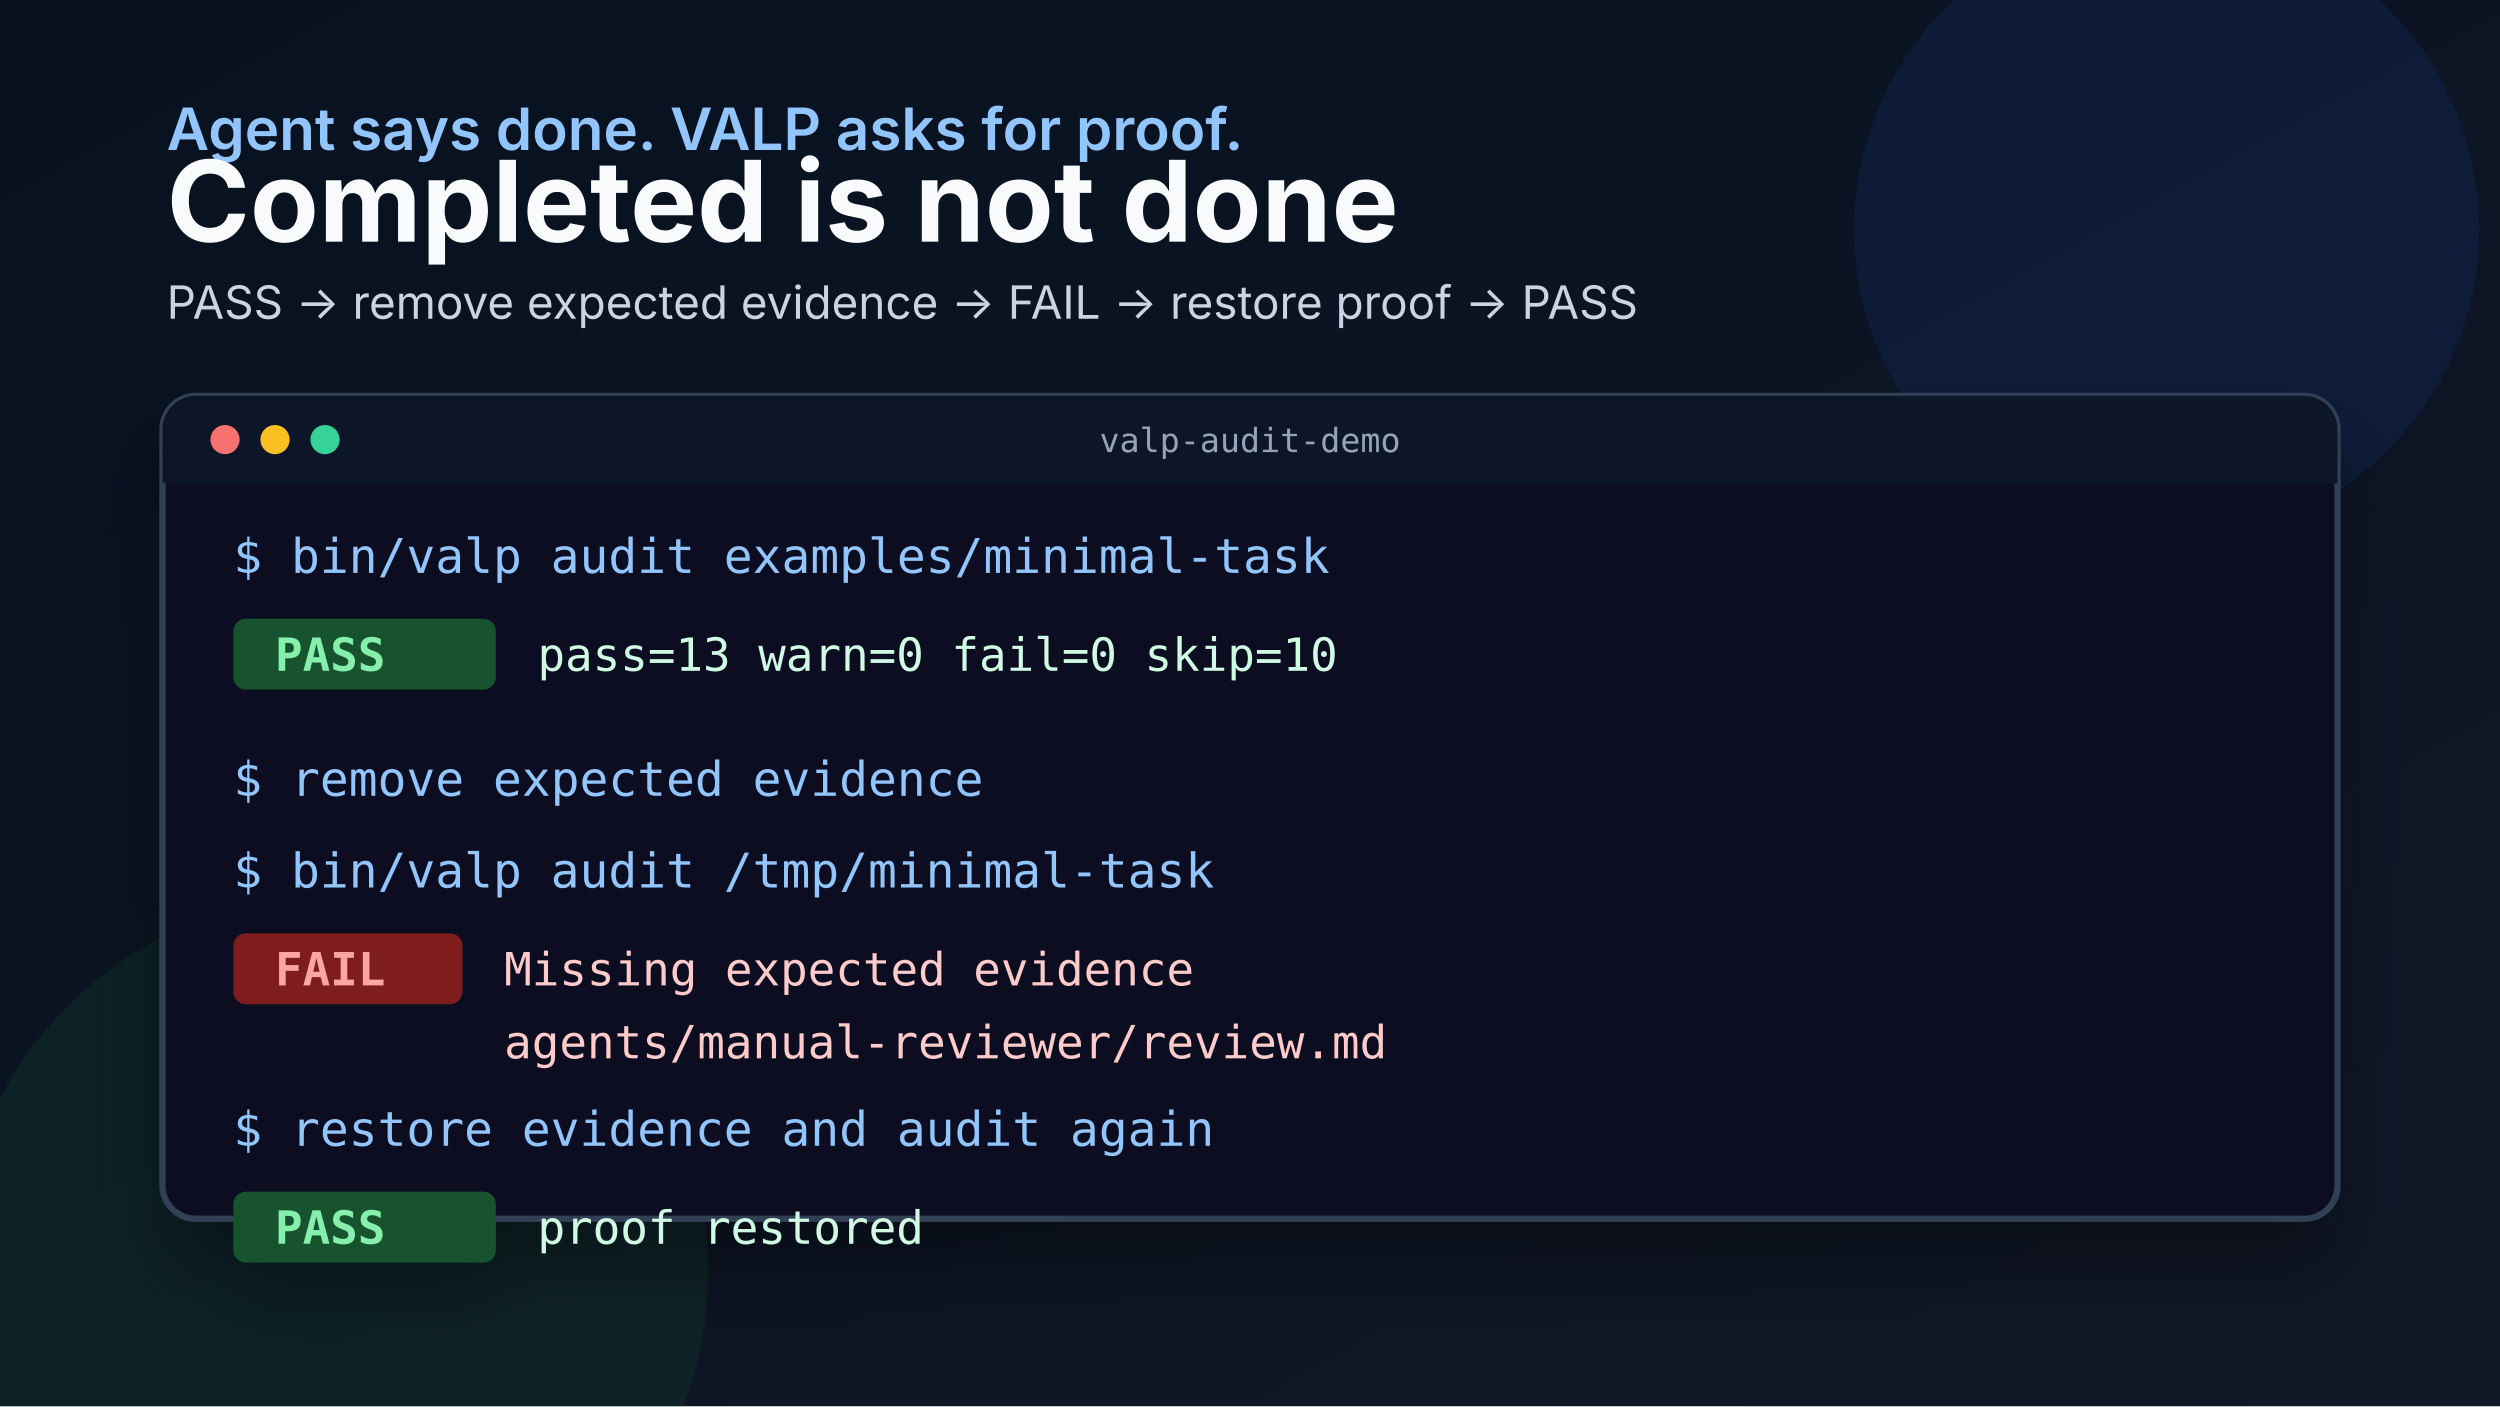
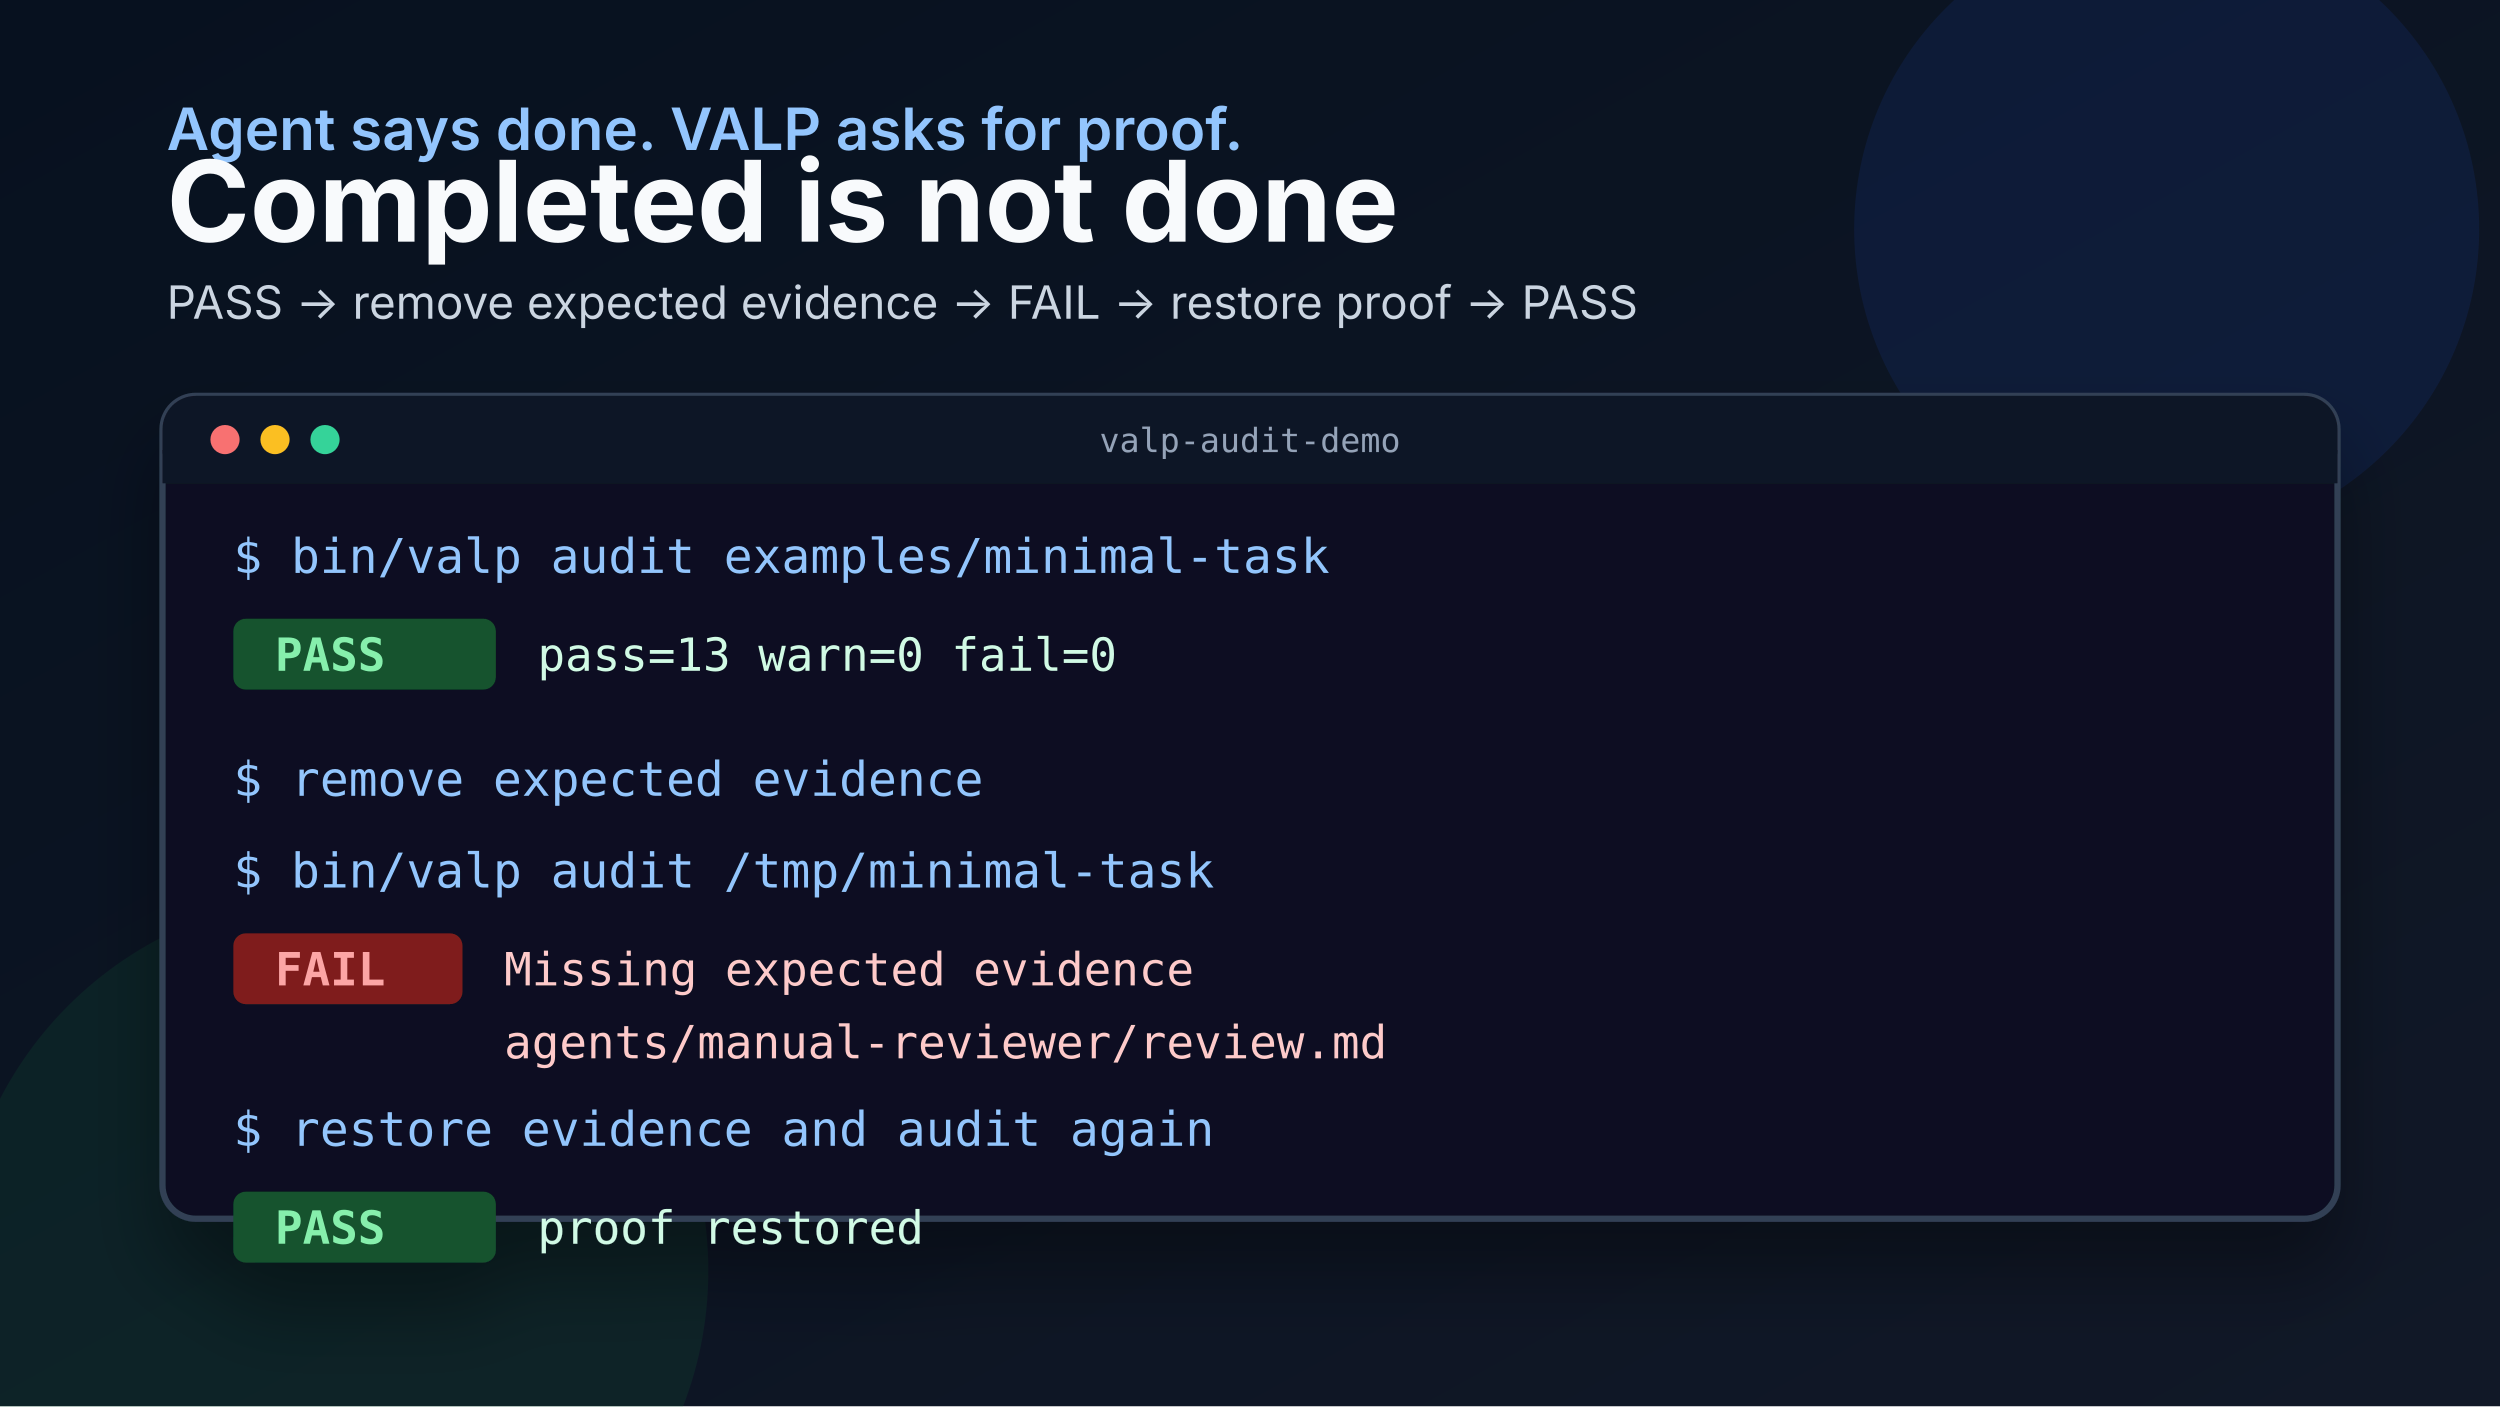
<svg xmlns="http://www.w3.org/2000/svg" width="1200" height="675" viewBox="0 0 1200 675" role="img" aria-labelledby="title desc">
  <defs>
    <linearGradient id="bg" x1="0" y1="0" x2="1" y2="1">
      <stop offset="0%" stop-color="#07111f" />
      <stop offset="100%" stop-color="#111827" />
    </linearGradient>
    <filter id="shadow" x="-20%" y="-20%" width="140%" height="140%">
      <feDropShadow dx="0" dy="24" stdDeviation="18" flood-color="#000000" flood-opacity="0.35" />
    </filter>
  </defs>
  <rect width="1200" height="675" fill="url(#bg)" />
  <circle cx="1040" cy="110" r="150" fill="#1d4ed8" opacity="0.12" />
  <circle cx="160" cy="610" r="180" fill="#16a34a" opacity="0.10" />
  <text x="80" y="72" font-family="Inter, -apple-system, BlinkMacSystemFont, Segoe UI, sans-serif" font-size="28" fill="#93c5fd" font-weight="600">
    Agent says done. VALP asks for proof.
  </text>
  <text x="80" y="116" font-family="Inter, -apple-system, BlinkMacSystemFont, Segoe UI, sans-serif" font-size="54" fill="#f8fafc" font-weight="700">
    Completed is not done
  </text>
  <text x="80" y="153" font-family="Inter, -apple-system, BlinkMacSystemFont, Segoe UI, sans-serif" font-size="22" fill="#cbd5e1">
    PASS -&gt; remove expected evidence -&gt; FAIL -&gt; restore proof -&gt; PASS
  </text>
  <g filter="url(#shadow)">
    <rect x="78" y="190" width="1044" height="395" rx="16" fill="#0b1020" stroke="#334155" stroke-width="3" />
    <rect x="78" y="190" width="1044" height="42" rx="16" fill="#111827" />
    <rect x="78" y="216" width="1044" height="16" fill="#111827" />
    <circle cx="108" cy="211" r="7" fill="#f87171" />
    <circle cx="132" cy="211" r="7" fill="#fbbf24" />
    <circle cx="156" cy="211" r="7" fill="#34d399" />
    <text x="600" y="217" text-anchor="middle" font-family="Menlo, SFMono-Regular, Consolas, monospace" font-size="16" fill="#94a3b8">
      valp-audit-demo
    </text>
    <text x="112" y="275" font-family="Menlo, SFMono-Regular, Consolas, monospace" font-size="23" fill="#93c5fd">
      $ bin/valp audit examples/minimal-task
    </text>
    <rect x="112" y="297" width="126" height="34" rx="6" fill="#14532d" />
    <text x="132" y="322" font-family="Menlo, SFMono-Regular, Consolas, monospace" font-size="22" fill="#86efac" font-weight="700">
      PASS
    </text>
    <text x="258" y="322" font-family="Menlo, SFMono-Regular, Consolas, monospace" font-size="22" fill="#d1fae5">
-       pass=13 warn=0 fail=0 skip=10
+       pass=13 warn=0 fail=0
    </text>
    <text x="112" y="382" font-family="Menlo, SFMono-Regular, Consolas, monospace" font-size="23" fill="#93c5fd">
      $ remove expected evidence
    </text>
    <text x="112" y="426" font-family="Menlo, SFMono-Regular, Consolas, monospace" font-size="23" fill="#93c5fd">
      $ bin/valp audit /tmp/minimal-task
    </text>
    <rect x="112" y="448" width="110" height="34" rx="6" fill="#7f1d1d" />
    <text x="132" y="473" font-family="Menlo, SFMono-Regular, Consolas, monospace" font-size="22" fill="#fca5a5" font-weight="700">
      FAIL
    </text>
    <text x="242" y="473" font-family="Menlo, SFMono-Regular, Consolas, monospace" font-size="22" fill="#fecaca">
      Missing expected evidence
    </text>
    <text x="242" y="508" font-family="Menlo, SFMono-Regular, Consolas, monospace" font-size="22" fill="#fecaca">
      agents/manual-reviewer/review.md
    </text>
    <text x="112" y="550" font-family="Menlo, SFMono-Regular, Consolas, monospace" font-size="23" fill="#93c5fd">
      $ restore evidence and audit again
    </text>
    <rect x="112" y="572" width="126" height="34" rx="6" fill="#14532d" />
    <text x="132" y="597" font-family="Menlo, SFMono-Regular, Consolas, monospace" font-size="22" fill="#86efac" font-weight="700">
      PASS
    </text>
    <text x="258" y="597" font-family="Menlo, SFMono-Regular, Consolas, monospace" font-size="22" fill="#d1fae5">
      proof restored
    </text>
  </g>
</svg>
